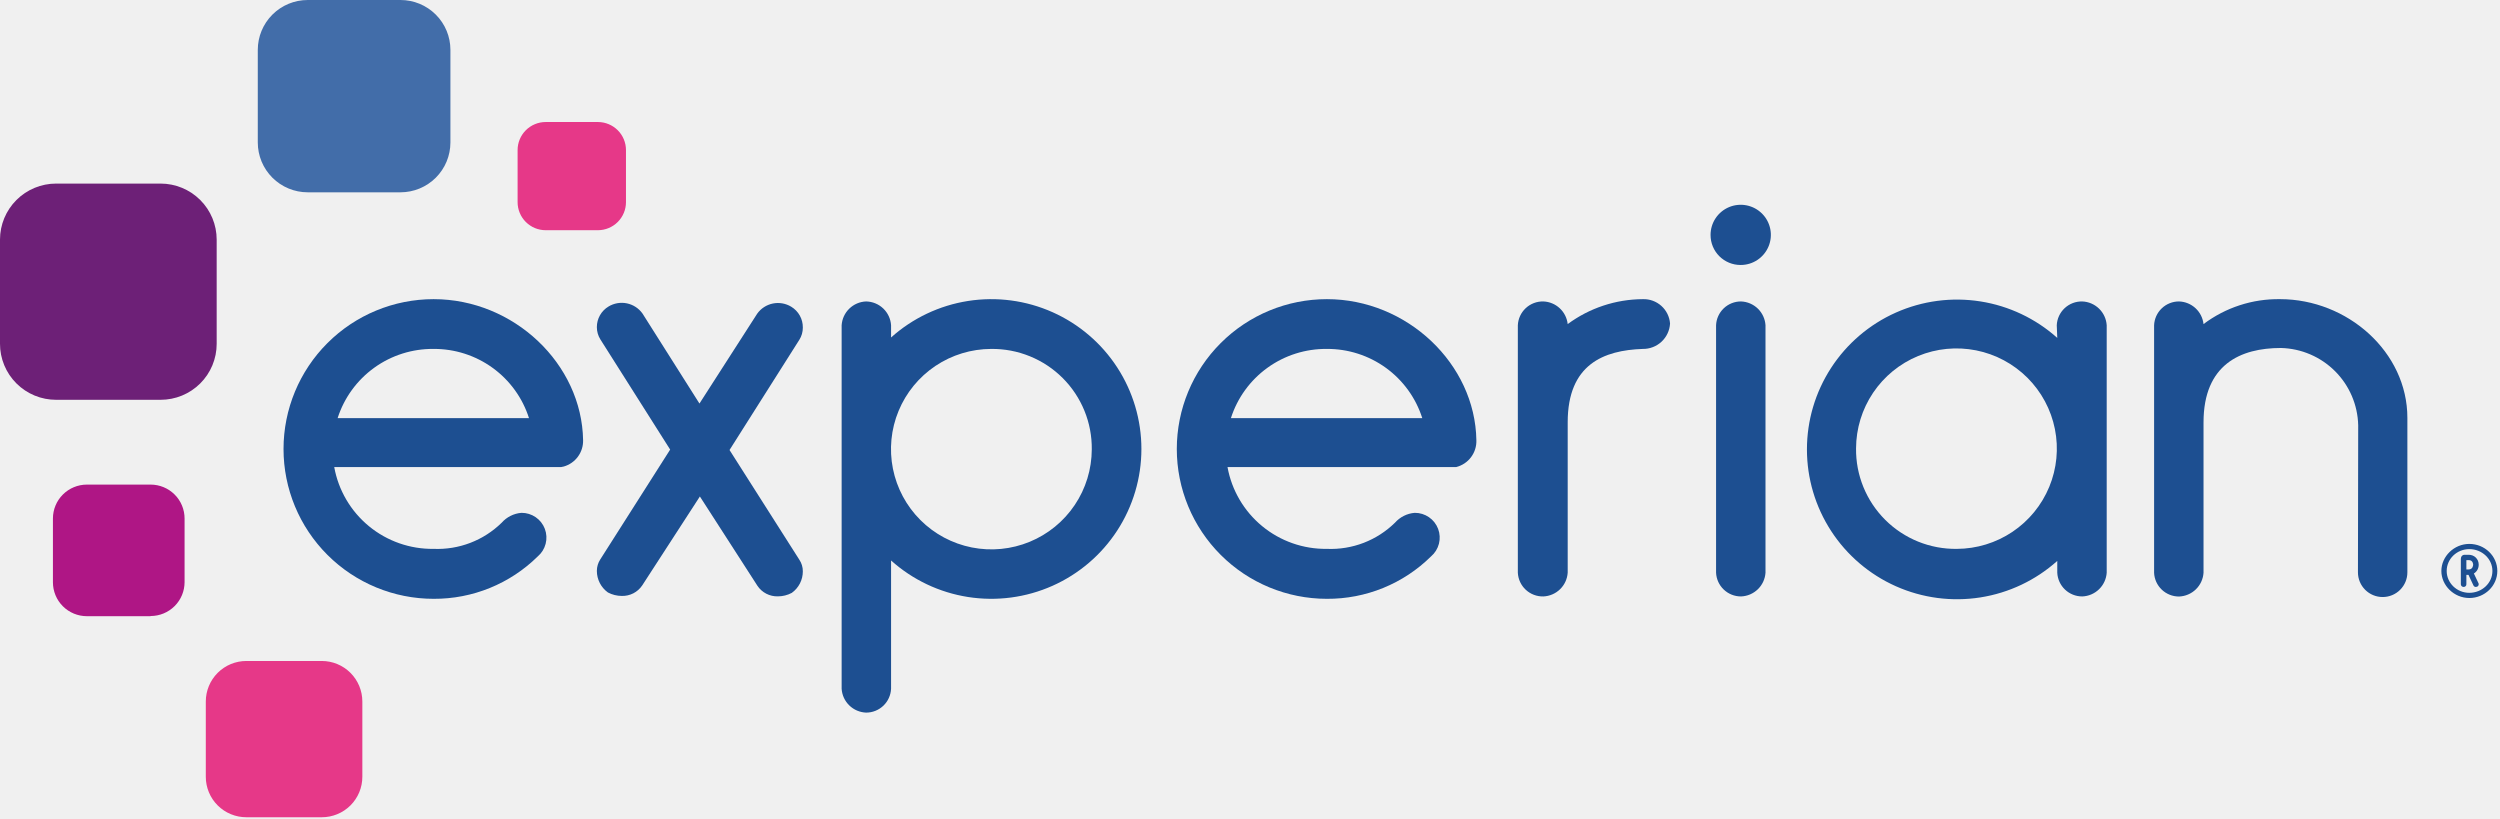
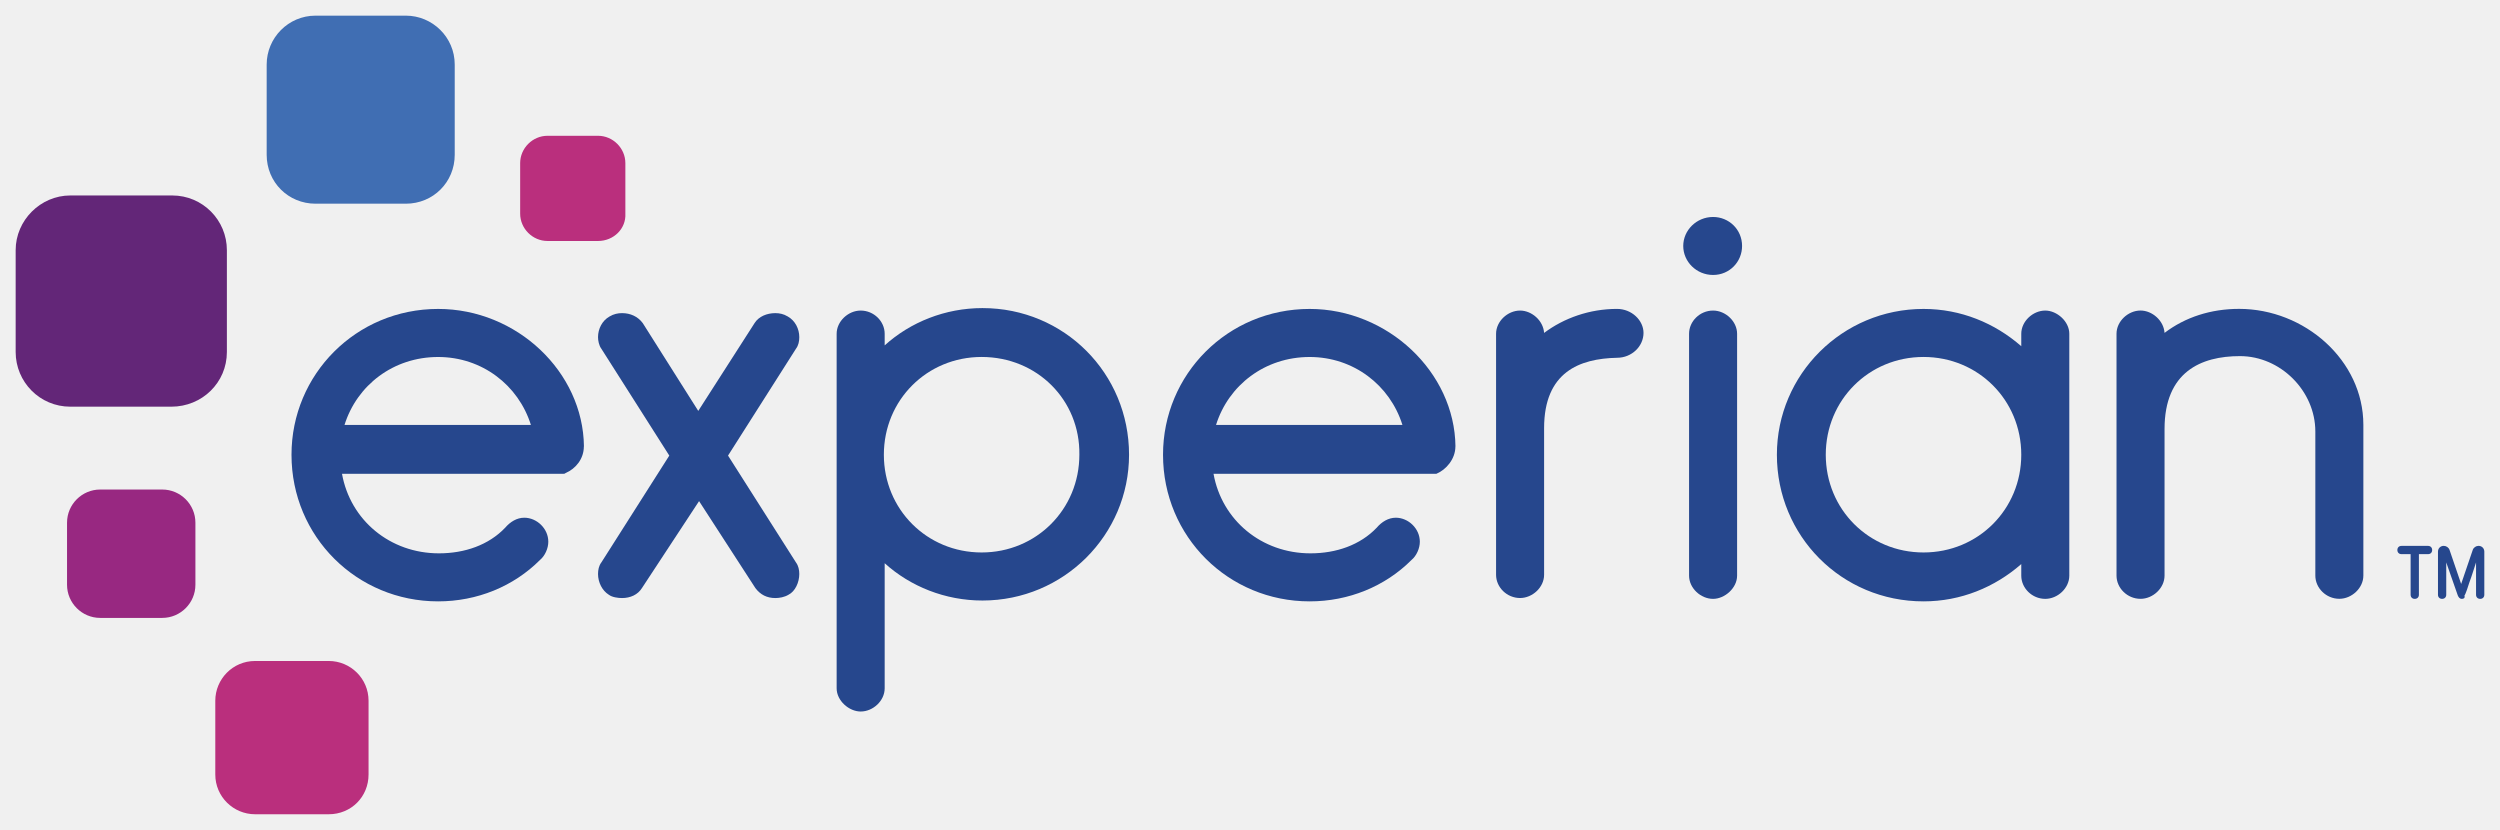
- <svg xmlns="http://www.w3.org/2000/svg" width="776" height="254" viewBox="0 0 776 254" fill="none">
-   <g clip-path="url(#clip0_295_501)">
-     <path d="M124.308 59.694H95.518C91.406 59.694 87.463 58.063 84.556 55.161C81.649 52.259 80.016 48.322 80.016 44.218V15.476C80.016 11.372 81.649 7.435 84.556 4.533C87.463 1.631 91.406 0 95.518 0H124.308C128.42 0 132.363 1.631 135.27 4.533C138.177 7.435 139.81 11.372 139.81 15.476V44.218C139.81 48.322 138.177 52.259 135.27 55.161C132.363 58.063 128.42 59.694 124.308 59.694Z" fill="#426DA9" />
-     <path d="M49.829 124.099H17.427C15.137 124.103 12.87 123.655 10.754 122.782C8.638 121.909 6.715 120.627 5.097 119.011C3.478 117.395 2.194 115.476 1.319 113.363C0.445 111.251 -0.003 108.987 2.0005e-05 106.702V74.38C2.0005e-05 69.766 1.836 65.341 5.104 62.078C8.372 58.816 12.805 56.983 17.427 56.983H49.829C54.451 56.983 58.883 58.816 62.152 62.078C65.42 65.341 67.256 69.766 67.256 74.38V106.728C67.256 109.011 66.805 111.272 65.929 113.382C65.053 115.491 63.769 117.407 62.15 119.021C60.532 120.634 58.61 121.913 56.496 122.784C54.382 123.656 52.116 124.103 49.829 124.099Z" fill="#6D2077" />
-     <path d="M46.747 191.267H26.974C24.177 191.267 21.494 190.158 19.517 188.184C17.539 186.209 16.428 183.531 16.428 180.739V160.946C16.428 158.154 17.539 155.476 19.517 153.502C21.494 151.528 24.177 150.418 26.974 150.418H46.747C49.544 150.418 52.226 151.528 54.204 153.502C56.182 155.476 57.293 158.154 57.293 160.946V180.687C57.293 183.479 56.182 186.157 54.204 188.131C52.226 190.105 49.544 191.215 46.747 191.215" fill="#AF1685" />
-     <path d="M99.868 253.673H76.483C74.827 253.677 73.187 253.354 71.656 252.723C70.126 252.092 68.735 251.165 67.564 249.996C66.393 248.827 65.465 247.439 64.833 245.911C64.201 244.383 63.877 242.746 63.881 241.092V217.747C63.881 214.41 65.209 211.21 67.572 208.85C69.935 206.491 73.141 205.166 76.483 205.166H99.868C103.211 205.166 106.416 206.491 108.78 208.85C111.143 211.21 112.471 214.41 112.471 217.747V241.092C112.474 242.746 112.151 244.383 111.519 245.911C110.886 247.439 109.958 248.827 108.787 249.996C107.616 251.165 106.226 252.092 104.695 252.723C103.165 253.354 101.524 253.677 99.868 253.673Z" fill="#E63888" />
-     <path d="M185.603 71.458H169.389C168.243 71.458 167.108 71.233 166.049 70.795C164.99 70.358 164.028 69.716 163.218 68.907C162.408 68.098 161.765 67.137 161.326 66.08C160.888 65.023 160.662 63.891 160.662 62.746V46.586C160.662 45.442 160.888 44.309 161.326 43.252C161.765 42.195 162.408 41.235 163.218 40.426C164.028 39.617 164.99 38.975 166.049 38.537C167.108 38.099 168.243 37.874 169.389 37.874H185.603C187.913 37.881 190.126 38.802 191.757 40.435C193.387 42.068 194.303 44.28 194.303 46.586V62.746C194.303 65.052 193.387 67.264 191.757 68.897C190.126 70.531 187.913 71.451 185.603 71.458Z" fill="#E63888" />
-     <path d="M540.316 82.25C542.169 82.25 543.979 81.702 545.519 80.674C547.059 79.646 548.258 78.185 548.966 76.476C549.674 74.767 549.857 72.887 549.494 71.074C549.131 69.261 548.237 67.596 546.925 66.29C545.614 64.985 543.943 64.097 542.126 63.739C540.309 63.382 538.426 63.571 536.716 64.282C535.007 64.993 533.547 66.195 532.522 67.735C531.496 69.275 530.952 71.084 530.957 72.933C530.954 74.16 531.193 75.375 531.663 76.509C532.132 77.642 532.822 78.672 533.692 79.538C534.562 80.405 535.596 81.09 536.733 81.556C537.87 82.021 539.088 82.257 540.316 82.25Z" fill="#1D4F91" />
-     <path d="M199.342 181.715C198.649 182.747 197.705 183.588 196.599 184.159C195.493 184.729 194.26 185.011 193.015 184.978C191.507 184.977 190.022 184.606 188.691 183.899C187.632 183.134 186.769 182.13 186.173 180.968C185.577 179.806 185.266 178.519 185.264 177.214C185.265 175.932 185.64 174.679 186.345 173.608L208.016 139.55L186.345 105.334C185.638 104.196 185.263 102.883 185.264 101.544C185.259 100.256 185.589 98.99 186.222 97.869C186.855 96.747 187.77 95.81 188.876 95.148C190.582 94.112 192.617 93.759 194.573 94.159C196.529 94.56 198.261 95.684 199.421 97.306L217.112 125.258L235.04 97.359C236.2 95.736 237.932 94.612 239.888 94.212C241.844 93.812 243.88 94.165 245.586 95.2C246.703 95.869 247.625 96.819 248.259 97.956C248.893 99.092 249.217 100.375 249.198 101.675C249.211 103.016 248.836 104.332 248.117 105.465L226.445 139.681L248.117 173.74C248.833 174.805 249.209 176.062 249.198 177.345C249.202 178.652 248.894 179.941 248.297 181.104C247.701 182.267 246.835 183.27 245.77 184.031C244.44 184.741 242.955 185.111 241.447 185.11C240.202 185.143 238.969 184.861 237.862 184.29C236.756 183.719 235.812 182.879 235.119 181.846L217.244 154.105L199.342 181.715Z" fill="#1D4F91" />
-     <path d="M276.588 104.754C283.286 98.753 291.582 94.817 300.473 93.421C309.363 92.026 318.469 93.232 326.688 96.893C334.907 100.554 341.887 106.513 346.786 114.051C351.685 121.588 354.292 130.38 354.292 139.365C354.292 148.35 351.685 157.142 346.786 164.679C341.887 172.217 334.907 178.176 326.688 181.837C318.469 185.498 309.363 186.704 300.473 185.309C291.582 183.914 283.286 179.977 276.588 173.976V213.798C276.5 215.791 275.644 217.672 274.2 219.05C272.756 220.428 270.835 221.196 268.837 221.194C266.879 221.12 265.017 220.322 263.614 218.955C262.212 217.589 261.367 215.751 261.244 213.798V100.964C261.367 99.011 262.212 97.173 263.614 95.807C265.017 94.44 266.879 93.642 268.837 93.568C270.823 93.604 272.724 94.384 274.16 95.755C275.596 97.125 276.463 98.985 276.588 100.964V104.754ZM307.646 108.307C301.489 108.323 295.475 110.159 290.362 113.583C285.25 117.008 281.268 121.867 278.919 127.549C276.57 133.23 275.96 139.479 277.165 145.506C278.37 151.534 281.336 157.07 285.689 161.416C290.043 165.762 295.588 168.723 301.626 169.926C307.664 171.129 313.923 170.52 319.614 168.175C325.305 165.83 330.173 161.855 333.603 156.751C337.033 151.647 338.872 145.643 338.888 139.497C338.937 135.387 338.163 131.309 336.61 127.503C335.058 123.696 332.758 120.238 329.847 117.332C326.936 114.426 323.473 112.131 319.66 110.581C315.847 109.031 311.762 108.258 307.646 108.307Z" fill="#1D4F91" />
-     <path d="M486.613 131.074V177.766C486.484 179.71 485.641 181.538 484.244 182.898C482.847 184.259 480.996 185.056 479.046 185.136C477.026 185.179 475.068 184.433 473.59 183.056C472.113 181.68 471.232 179.782 471.137 177.766V100.964C471.226 98.944 472.103 97.039 473.582 95.657C475.06 94.275 477.021 93.525 479.046 93.568C480.942 93.639 482.749 94.388 484.138 95.678C485.527 96.968 486.405 98.713 486.613 100.596C493.362 95.612 501.524 92.902 509.919 92.858C512.033 92.784 514.095 93.528 515.672 94.936C517.249 96.344 518.22 98.306 518.382 100.411C518.266 102.564 517.321 104.589 515.743 106.061C514.165 107.533 512.078 108.338 509.919 108.307C497.818 108.729 486.613 113.045 486.613 131.074Z" fill="#1D4F91" />
-     <path d="M540.419 93.567C538.419 93.559 536.494 94.325 535.049 95.704C533.603 97.084 532.75 98.969 532.668 100.963V177.765C532.756 179.755 533.613 181.634 535.058 183.008C536.503 184.381 538.424 185.144 540.419 185.135C542.373 185.061 544.231 184.267 545.633 182.906C547.036 181.545 547.883 179.714 548.012 177.765V100.963C547.889 99.01 547.045 97.173 545.642 95.806C544.239 94.44 542.378 93.642 540.419 93.567Z" fill="#1D4F91" />
-     <path d="M638.419 100.965C638.508 98.945 639.385 97.04 640.863 95.658C642.342 94.275 644.303 93.526 646.328 93.569C648.287 93.643 650.148 94.441 651.551 95.808C652.954 97.174 653.798 99.012 653.921 100.965V177.767C653.792 179.715 652.944 181.546 651.542 182.907C650.14 184.268 648.282 185.063 646.328 185.136C644.335 185.139 642.417 184.374 640.973 183.002C639.53 181.629 638.672 179.754 638.577 177.767V174.108C631.879 180.11 623.583 184.046 614.692 185.441C605.802 186.836 596.696 185.63 588.477 181.969C580.258 178.308 573.278 172.349 568.379 164.812C563.48 157.275 560.873 148.482 560.873 139.497C560.873 130.513 563.48 121.72 568.379 114.183C573.278 106.646 580.258 100.686 588.477 97.025C596.696 93.365 605.802 92.159 614.692 93.554C623.583 94.949 631.879 98.885 638.577 104.886L638.419 100.965ZM607.361 170.371C613.518 170.355 619.532 168.519 624.644 165.095C629.757 161.67 633.739 156.811 636.088 151.129C638.437 145.448 639.047 139.199 637.842 133.172C636.637 127.144 633.671 121.608 629.317 117.262C624.964 112.916 619.419 109.955 613.381 108.752C607.343 107.549 601.084 108.158 595.393 110.503C589.702 112.848 584.834 116.823 581.404 121.927C577.974 127.031 576.135 133.035 576.119 139.182C576.069 143.296 576.845 147.378 578.401 151.188C579.957 154.998 582.261 158.458 585.178 161.365C588.094 164.272 591.565 166.566 595.383 168.113C599.202 169.66 603.293 170.427 607.414 170.371H607.361Z" fill="#1D4F91" />
-     <path d="M731.985 131.994C731.838 125.686 729.264 119.676 724.796 115.212C720.329 110.747 714.312 108.171 707.993 108.017C695.523 108.017 683.975 113.07 683.975 131.1V177.791C683.846 179.74 682.999 181.571 681.596 182.932C680.194 184.293 678.336 185.087 676.382 185.161C674.387 185.17 672.465 184.407 671.021 183.034C669.576 181.66 668.719 179.781 668.631 177.791V100.963C668.713 98.968 669.566 97.083 671.012 95.704C672.457 94.325 674.382 93.559 676.382 93.567C678.282 93.632 680.096 94.377 681.49 95.668C682.885 96.959 683.767 98.708 683.975 100.595C690.805 95.457 699.153 92.735 707.703 92.856C728.663 92.856 747.25 109.254 747.25 129.705V177.66C747.25 179.691 746.442 181.639 745.003 183.076C743.564 184.512 741.613 185.319 739.578 185.319C737.543 185.319 735.592 184.512 734.153 183.076C732.714 181.639 731.906 179.691 731.906 177.66L731.985 131.994Z" fill="#1D4F91" />
-     <path d="M180.994 136.654C180.624 112.966 159.506 92.857 134.592 92.857C122.237 92.857 110.387 97.757 101.651 106.479C92.914 115.201 88.006 127.03 88.006 139.365C88.006 151.7 92.914 163.529 101.651 172.251C110.387 180.973 122.237 185.873 134.592 185.873C146.688 185.938 158.315 181.205 166.915 172.713C168.116 171.688 168.972 170.32 169.367 168.794C169.763 167.268 169.679 165.657 169.126 164.18C168.573 162.703 167.579 161.431 166.278 160.538C164.977 159.644 163.432 159.171 161.853 159.184C159.483 159.377 157.281 160.481 155.71 162.263C152.935 164.98 149.632 167.101 146.004 168.495C142.377 169.89 138.502 170.528 134.618 170.37C127.293 170.473 120.168 167.977 114.514 163.325C108.86 158.674 105.044 152.17 103.745 144.971H173.796C173.928 144.984 174.06 144.984 174.191 144.971C174.46 144.944 174.724 144.891 174.982 144.813C176.747 144.308 178.294 143.233 179.381 141.757C180.469 140.28 181.036 138.486 180.994 136.654ZM134.592 108.307C141.176 108.267 147.601 110.33 152.927 114.194C158.254 118.058 162.203 123.521 164.199 129.785H104.8C106.813 123.495 110.792 118.015 116.154 114.149C121.516 110.284 127.978 108.236 134.592 108.307Z" fill="#1D4F91" />
-     <path d="M458.267 136.654C457.898 112.966 436.78 92.857 411.865 92.857C399.51 92.857 387.661 97.757 378.924 106.479C370.187 115.201 365.279 127.03 365.279 139.365C365.279 151.7 370.187 163.529 378.924 172.251C387.661 180.973 399.51 185.873 411.865 185.873C417.855 185.907 423.793 184.762 429.339 182.504C434.885 180.246 439.931 176.919 444.188 172.713C445.389 171.688 446.245 170.32 446.641 168.794C447.036 167.268 446.952 165.657 446.399 164.18C445.847 162.703 444.853 161.431 443.552 160.538C442.25 159.644 440.706 159.171 439.126 159.184C436.756 159.377 434.554 160.481 432.983 162.263C430.21 164.983 426.907 167.105 423.279 168.5C419.652 169.894 415.776 170.531 411.892 170.37C404.566 170.473 397.442 167.977 391.788 163.325C386.134 158.674 382.317 152.17 381.019 144.971H451.07C451.28 144.984 451.492 144.984 451.702 144.971H452.019C453.854 144.504 455.474 143.425 456.611 141.912C457.747 140.399 458.332 138.544 458.267 136.654ZM411.865 108.307C418.45 108.267 424.874 110.33 430.201 114.194C435.527 118.058 439.477 123.521 441.473 129.785H382.074C384.086 123.495 388.066 118.015 393.428 114.149C398.79 110.284 405.252 108.236 411.865 108.307Z" fill="#1D4F91" />
-     <path fill-rule="evenodd" clip-rule="evenodd" d="M769.389 175.277C769.389 176.434 768.832 177.443 767.889 178.014L769.32 181.03C769.389 181.168 769.389 181.282 769.389 181.382C769.388 181.54 769.34 181.693 769.25 181.823C769.16 181.952 769.032 182.051 768.885 182.107C768.763 182.161 768.63 182.189 768.497 182.189C768.176 182.189 767.888 182.008 767.76 181.728L766.214 178.436H765.564V181.362C765.564 181.835 765.198 182.191 764.716 182.191C764.235 182.191 763.845 181.819 763.845 181.362V173.474C763.845 172.736 764.341 172.201 765.024 172.201H766.277C768.052 172.201 769.389 173.523 769.389 175.277ZM766.298 176.758C767.653 176.758 767.668 175.292 767.668 175.277C767.668 175.219 767.653 173.857 766.298 173.857H765.563V176.758H766.298Z" fill="#1D4F91" />
-     <path fill-rule="evenodd" clip-rule="evenodd" d="M757.799 177.227C757.799 172.676 761.772 168.831 766.474 168.831C771.268 168.831 775.17 172.597 775.17 177.227C775.17 181.856 771.268 185.623 766.474 185.623C761.772 185.623 757.799 181.777 757.799 177.227ZM766.474 184.01C770.429 184.01 773.648 180.967 773.648 177.227C773.648 173.487 770.429 170.445 766.474 170.445C762.602 170.445 759.453 173.486 759.453 177.227C759.453 180.967 762.602 184.01 766.474 184.01Z" fill="#1D4F91" />
+ <svg xmlns="http://www.w3.org/2000/svg" width="79.846mm" height="26.506mm" viewBox="0 0 79.846 26.506" version="1.1" id="svg8">
+   <defs id="defs2" />
+   <g id="layer1" transform="translate(122.9141,-181.9362)">
+     <g id="g135" transform="translate(0.5000017,-0.4999981)">
+       <path id="path12" d="m -110.452,188.942 h -2.884 c -0.873,0 -1.561,-0.688 -1.561,-1.561 v -2.884 c 0,-0.847 0.688,-1.561 1.561,-1.561 h 2.884 c 0.847,0 1.561,0.688 1.561,1.561 v 2.884 c 0,0.873 -0.688,1.561 -1.561,1.561" class="st0" style="fill:#406eb3;stroke-width:0.265" />
+       <path id="path14" d="m -117.94,195.425 h -3.228 c -0.979,0 -1.746,-0.794 -1.746,-1.746 v -3.254 c 0,-0.953 0.794,-1.746 1.746,-1.746 h 3.254 c 0.979,0 1.746,0.794 1.746,1.746 v 3.254 c 0,0.979 -0.794,1.746 -1.773,1.746" class="st1" style="fill:#632678;stroke-width:0.265" />
+       <path id="path16" d="m -118.231,202.171 h -1.984 c -0.582,0 -1.058,-0.476 -1.058,-1.058 v -1.984 c 0,-0.582 0.476,-1.058 1.058,-1.058 h 1.984 c 0.582,0 1.058,0.476 1.058,1.058 v 1.984 c 0,0.582 -0.476,1.058 -1.058,1.058" class="st2" style="fill:#982881;stroke-width:0.265" />
+       <path id="path18" d="m -112.913,208.442 h -2.355 c -0.688,0 -1.27,-0.556 -1.27,-1.27 v -2.355 c 0,-0.688 0.556,-1.27 1.27,-1.27 h 2.355 c 0.688,0 1.27,0.556 1.27,1.27 v 2.355 c 0,0.714 -0.556,1.27 -1.27,1.27" class="st3" style="fill:#ba2f7d;stroke-width:0.265" />
+       <path id="path20" d="m -104.314,190.133 h -1.614 c -0.476,0 -0.873,-0.397 -0.873,-0.873 v -1.614 c 0,-0.476 0.397,-0.873 0.873,-0.873 h 1.614 c 0.476,0 0.873,0.397 0.873,0.873 v 1.614 c 0.026,0.476 -0.37,0.873 -0.873,0.873" class="st3" style="fill:#ba2f7d;stroke-width:0.265" />
+       <path id="path22" d="m -68.701,191.218 c 0.529,0 0.926,-0.423 0.926,-0.926 0,-0.529 -0.423,-0.926 -0.926,-0.926 -0.529,0 -0.953,0.423 -0.953,0.926 0,0.503 0.423,0.926 0.953,0.926 z" class="st4" style="fill:#26478d;stroke-width:0.265" />
+       <path id="path24" d="m -102.912,201.219 c -0.132,0.212 -0.37,0.318 -0.635,0.318 -0.132,0 -0.318,-0.026 -0.423,-0.106 -0.212,-0.132 -0.344,-0.397 -0.344,-0.661 0,-0.132 0.026,-0.265 0.106,-0.37 l 2.17,-3.413 -2.17,-3.413 c -0.079,-0.106 -0.106,-0.265 -0.106,-0.37 0,-0.265 0.132,-0.529 0.37,-0.661 0.132,-0.079 0.265,-0.106 0.397,-0.106 0.265,0 0.503,0.106 0.661,0.318 l 1.773,2.805 1.799,-2.805 c 0.132,-0.212 0.397,-0.318 0.661,-0.318 0.132,0 0.265,0.026 0.397,0.106 0.238,0.132 0.37,0.397 0.37,0.661 0,0.132 -0.026,0.265 -0.106,0.37 l -2.17,3.413 2.17,3.413 c 0.079,0.106 0.106,0.238 0.106,0.37 0,0.265 -0.132,0.556 -0.344,0.661 -0.132,0.079 -0.291,0.106 -0.423,0.106 -0.265,0 -0.476,-0.106 -0.635,-0.318 l -1.799,-2.778 z" class="st4" style="fill:#26478d;stroke-width:0.265" />
+       <path id="path26" d="m -95.159,193.467 c 0.82,-0.741 1.931,-1.191 3.122,-1.191 2.619,0 4.683,2.09 4.683,4.683 0,2.566 -2.09,4.657 -4.683,4.657 -1.191,0 -2.302,-0.45 -3.122,-1.191 v 3.995 c 0,0.397 -0.37,0.741 -0.767,0.741 -0.37,0 -0.767,-0.344 -0.767,-0.741 v -11.324 c 0,-0.397 0.37,-0.741 0.767,-0.741 0.423,0 0.767,0.344 0.767,0.741 z m 3.096,0.37 c -1.746,0 -3.122,1.376 -3.122,3.122 0,1.746 1.376,3.122 3.122,3.122 1.746,0 3.122,-1.376 3.122,-3.122 0.026,-1.746 -1.349,-3.122 -3.122,-3.122 z" class="st4" style="fill:#26478d;stroke-width:0.265" />
+       <path id="path28" d="m -74.098,196.112 v 4.683 c 0,0.397 -0.37,0.741 -0.767,0.741 -0.423,0 -0.767,-0.344 -0.767,-0.741 v -7.699 c 0,-0.397 0.37,-0.741 0.767,-0.741 0.37,0 0.741,0.318 0.767,0.714 0.635,-0.476 1.455,-0.767 2.328,-0.767 0.476,0 0.847,0.37 0.847,0.767 0,0.423 -0.37,0.794 -0.847,0.794 -1.191,0.026 -2.328,0.45 -2.328,2.249 z" class="st4" style="fill:#26478d;stroke-width:0.265" />
+       <path id="path30" d="m -68.701,192.355 c -0.423,0 -0.767,0.344 -0.767,0.741 v 7.726 c 0,0.397 0.37,0.741 0.767,0.741 0.37,0 0.767,-0.344 0.767,-0.741 v -7.726 c 0,-0.397 -0.37,-0.741 -0.767,-0.741 z" class="st4" style="fill:#26478d;stroke-width:0.265" />
+       <path id="path32" d="m -58.858,193.096 c 0,-0.397 0.37,-0.741 0.767,-0.741 0.37,0 0.767,0.344 0.767,0.741 v 7.726 c 0,0.397 -0.37,0.741 -0.767,0.741 -0.423,0 -0.767,-0.344 -0.767,-0.741 v -0.37 c -0.847,0.741 -1.931,1.191 -3.122,1.191 -2.619,0 -4.683,-2.09 -4.683,-4.683 0,-2.566 2.09,-4.657 4.683,-4.657 1.191,0 2.275,0.45 3.122,1.191 z m -3.122,6.985 c 1.746,0 3.122,-1.376 3.122,-3.122 0,-1.746 -1.376,-3.122 -3.122,-3.122 -1.746,0 -3.122,1.376 -3.122,3.122 0,1.746 1.376,3.122 3.122,3.122 z" class="st4" style="fill:#26478d;stroke-width:0.265" />
+       <path id="path34" d="m -49.466,196.218 c 0,-1.296 -1.111,-2.408 -2.408,-2.408 -1.244,0 -2.408,0.503 -2.408,2.328 v 4.683 c 0,0.397 -0.37,0.741 -0.767,0.741 -0.423,0 -0.767,-0.344 -0.767,-0.741 v -7.726 c 0,-0.397 0.37,-0.741 0.767,-0.741 0.37,0 0.741,0.318 0.767,0.714 0.661,-0.503 1.482,-0.767 2.381,-0.767 2.09,0 3.969,1.64 3.969,3.704 v 4.815 c 0,0.397 -0.37,0.741 -0.767,0.741 -0.423,0 -0.767,-0.344 -0.767,-0.741 z" class="st4" style="fill:#26478d;stroke-width:0.265" />
+       <path id="path36" d="m -104.764,196.695 c -0.026,-2.381 -2.143,-4.392 -4.657,-4.392 -2.619,0 -4.683,2.09 -4.683,4.657 0,2.619 2.09,4.683 4.683,4.683 1.244,0 2.408,-0.476 3.254,-1.323 0.159,-0.132 0.265,-0.37 0.265,-0.582 0,-0.423 -0.37,-0.767 -0.767,-0.767 -0.238,0 -0.45,0.132 -0.609,0.318 -0.529,0.556 -1.296,0.82 -2.117,0.82 -1.561,0 -2.831,-1.058 -3.096,-2.54 h 6.985 c 0,0 0,0 0.026,0 h 0.026 c 0,0 0.026,0 0.026,0 0.026,0 0.053,0 0.079,-0.026 0.318,-0.132 0.582,-0.45 0.582,-0.847 z m -4.657,-2.857 c 1.402,0 2.566,0.9 2.963,2.17 h -5.953 c 0.397,-1.27 1.561,-2.17 2.99,-2.17 z" class="st4" style="fill:#26478d;stroke-width:0.265" />
+       <path id="path38" d="m -76.929,196.695 c -0.026,-2.381 -2.17,-4.392 -4.657,-4.392 -2.619,0 -4.683,2.09 -4.683,4.657 0,2.619 2.09,4.683 4.683,4.683 1.244,0 2.408,-0.476 3.254,-1.323 0.159,-0.132 0.265,-0.37 0.265,-0.582 0,-0.423 -0.37,-0.767 -0.767,-0.767 -0.238,0 -0.45,0.132 -0.609,0.318 -0.529,0.556 -1.296,0.82 -2.117,0.82 -1.561,0 -2.831,-1.058 -3.096,-2.54 h 6.985 c 0,0 0,0 0.026,0 h 0.026 c 0.026,0 0.053,0 0.053,0 0,0 0.026,0 0.026,0 0.318,-0.132 0.609,-0.476 0.609,-0.873 z m -4.657,-2.857 c 1.402,0 2.566,0.9 2.963,2.17 h -5.953 c 0.397,-1.27 1.561,-2.17 2.99,-2.17 z" class="st4" style="fill:#26478d;stroke-width:0.265" />
+       <path id="path40" d="m -46.291,201.563 c -0.079,0 -0.132,-0.053 -0.132,-0.132 v -1.296 h -0.291 c -0.079,0 -0.132,-0.053 -0.132,-0.132 0,-0.079 0.053,-0.132 0.132,-0.132 h 0.847 c 0.079,0 0.132,0.053 0.132,0.132 0,0.079 -0.053,0.132 -0.132,0.132 h -0.291 v 1.296 c 0,0.079 -0.053,0.132 -0.132,0.132 z" class="st4" style="fill:#26478d;stroke-width:0.265" />
+       <path id="path42" d="m -44.783,201.563 c -0.079,0 -0.106,-0.053 -0.132,-0.106 l -0.37,-1.058 v 1.032 c 0,0.079 -0.053,0.132 -0.132,0.132 -0.079,0 -0.132,-0.053 -0.132,-0.132 v -1.376 c 0,-0.106 0.079,-0.185 0.185,-0.185 0.079,0 0.159,0.053 0.185,0.132 l 0.37,1.085 0.37,-1.085 c 0.026,-0.079 0.106,-0.132 0.185,-0.132 0.106,0 0.185,0.079 0.185,0.185 v 1.376 c 0,0.079 -0.053,0.132 -0.132,0.132 -0.079,0 -0.132,-0.053 -0.132,-0.132 v -1.032 c -0.053,0.159 -0.132,0.423 -0.212,0.635 -0.132,0.423 -0.159,0.423 -0.159,0.423 0.026,0.079 -0.026,0.106 -0.079,0.106 z" class="st4" style="fill:#26478d;stroke-width:0.265" />
+     </g>
  </g>
-   <defs>
-     <clipPath id="clip0_295_501">
-       <rect width="775.171" height="253.655" fill="white" />
-     </clipPath>
-   </defs>
+   <style id="style10" type="text/css">.st0{fill:#406EB3;}.st1{fill:#632678;}.st2{fill:#982881;}.st3{fill:#BA2F7D;}.st4{fill:#26478D;}.st5{fill:none;}</style>
</svg>
